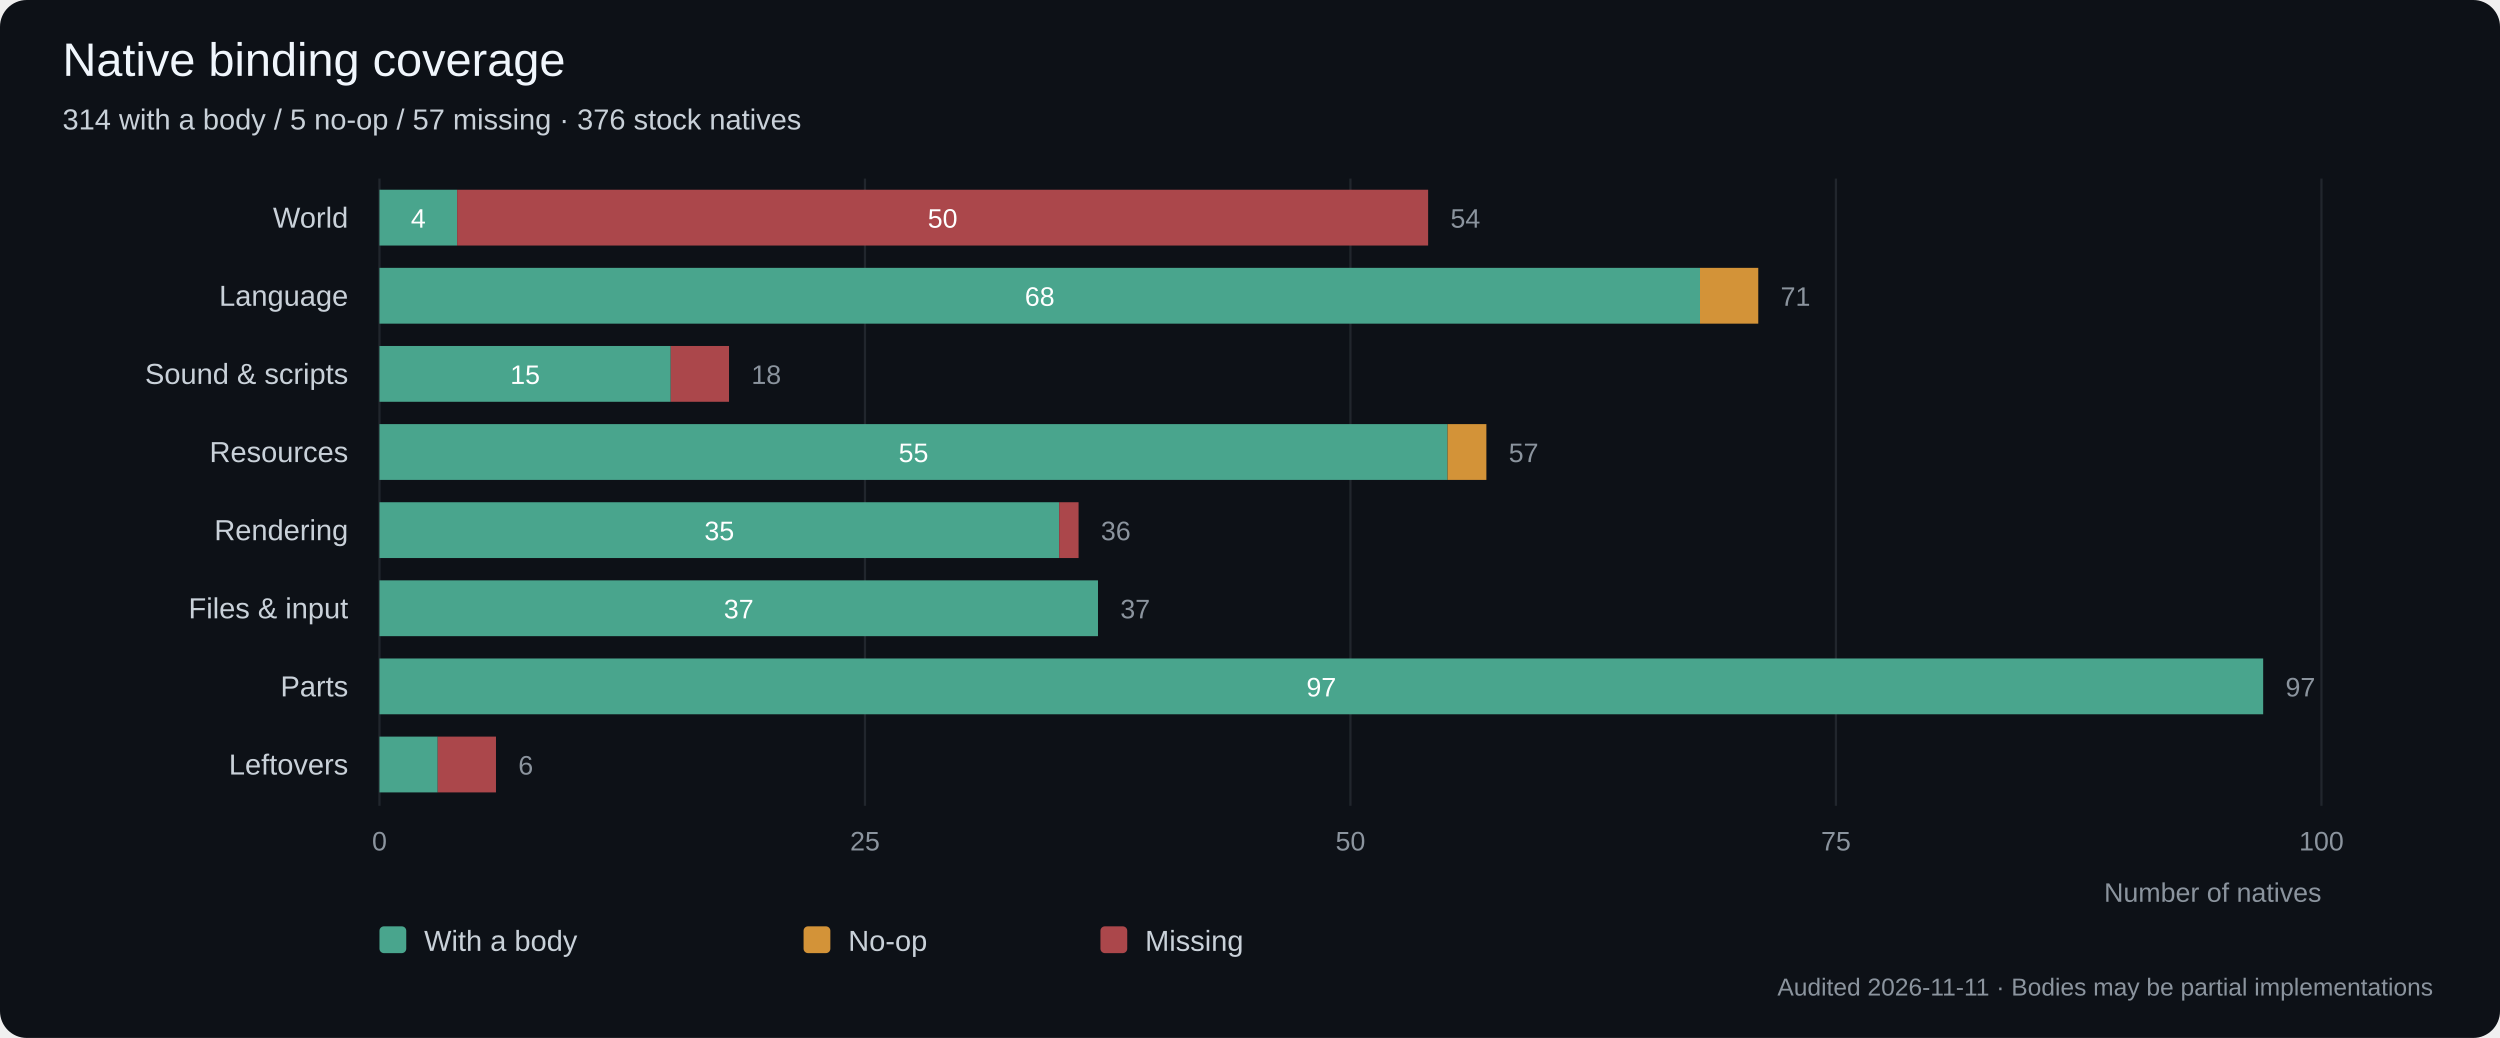
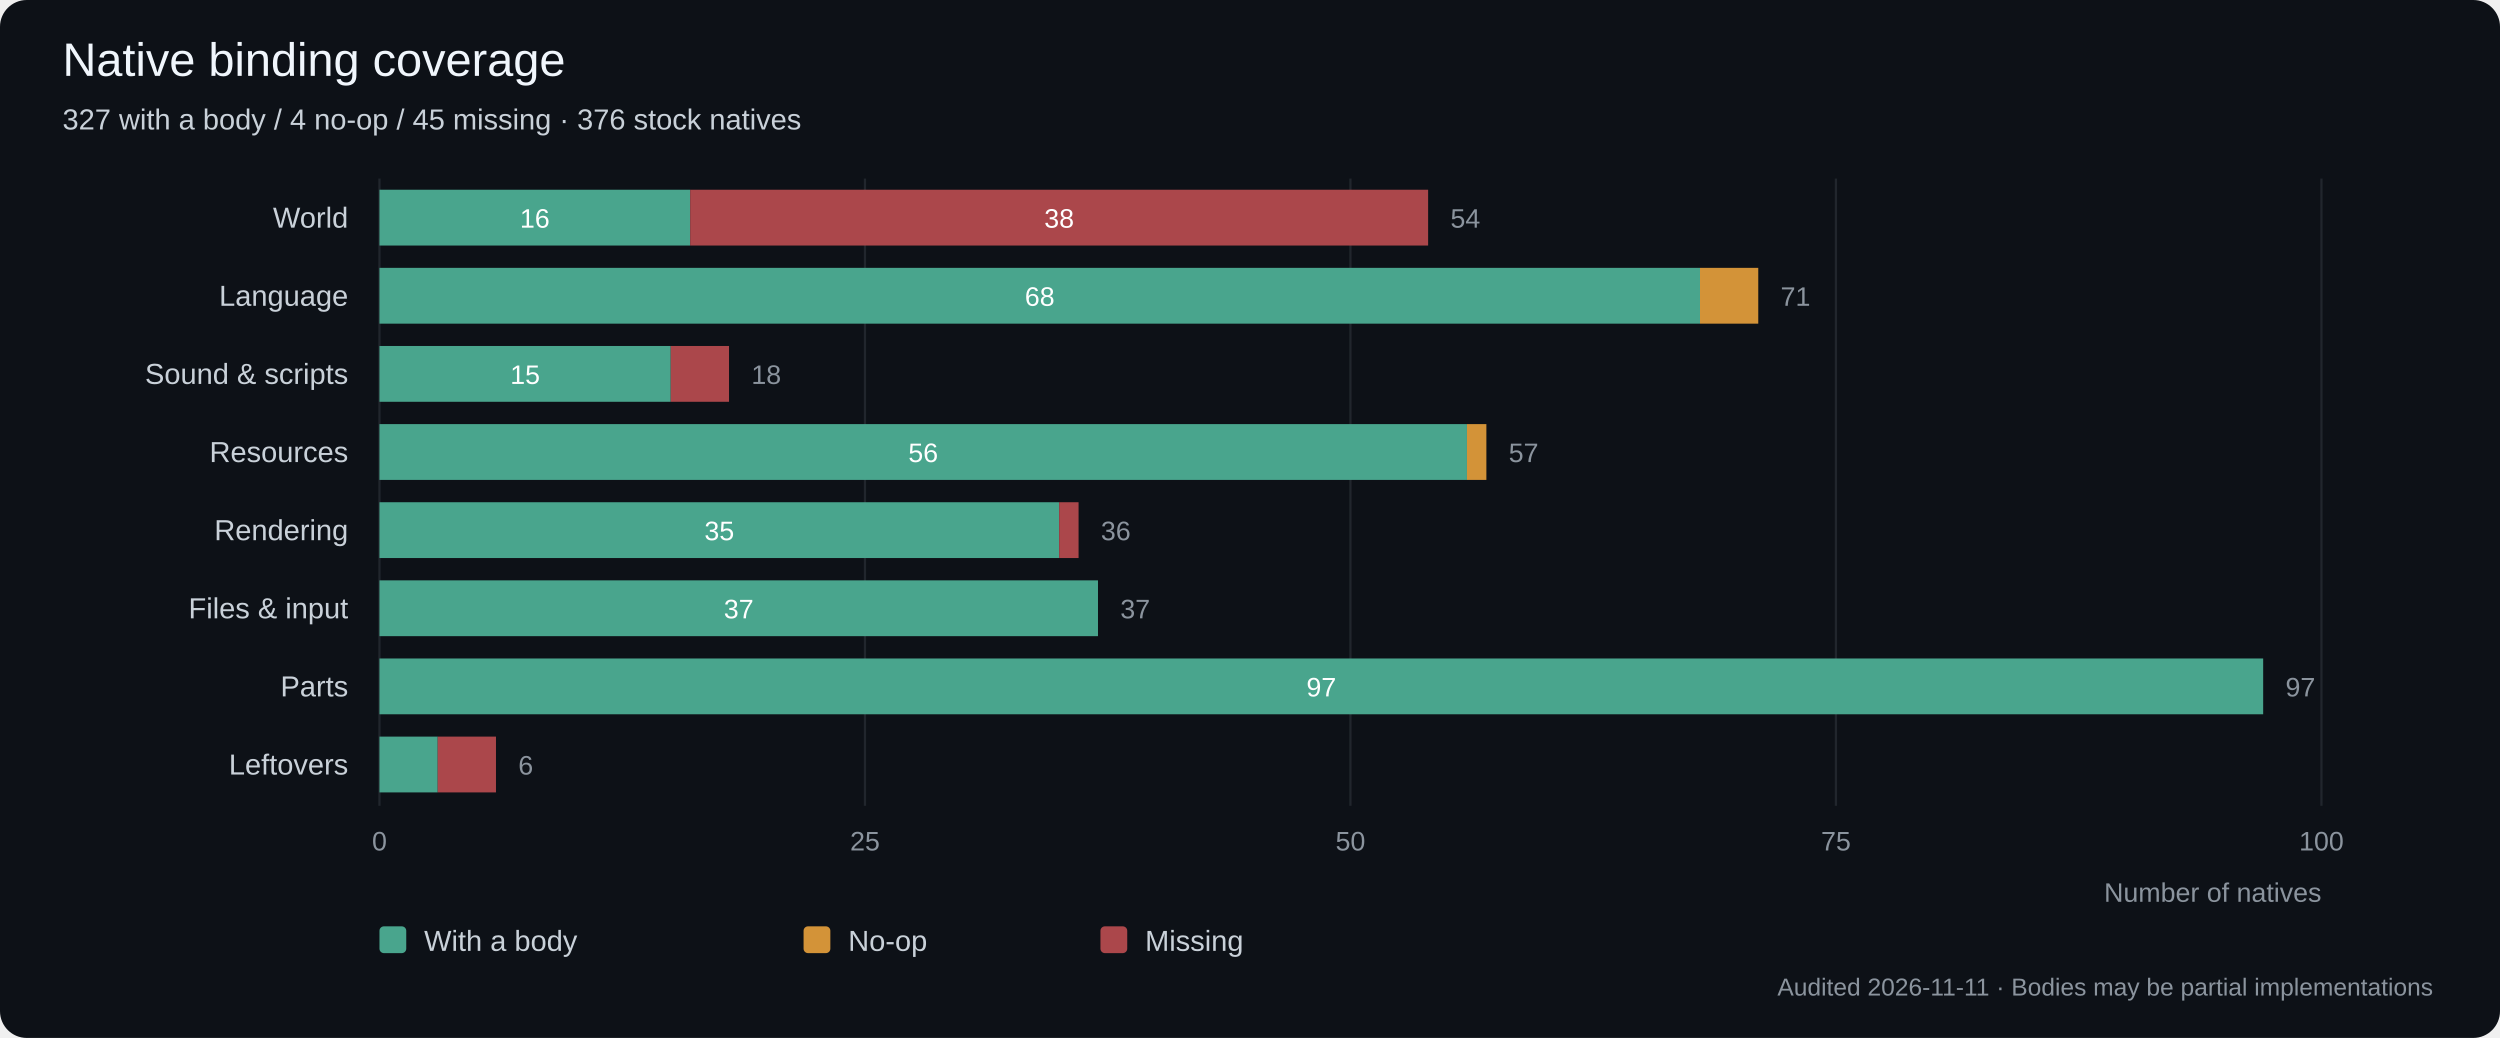
<svg xmlns="http://www.w3.org/2000/svg" width="1120" height="465" viewBox="0 0 1120 465" role="img" aria-labelledby="title desc">
  <rect width="1120" height="465" rx="12" fill="#0d1117" />
  <g font-family="Segoe UI,Arial,sans-serif">
    <text x="28" y="34" font-size="21" fill="#f0f6fc" text-anchor="start">Native binding coverage</text>
-     <text x="28" y="58" font-size="13" fill="#c9d1d9" text-anchor="start">314 with a body  /  5 no-op  /  57 missing  ·  376 stock natives</text>
+     <text x="28" y="58" font-size="13" fill="#c9d1d9" text-anchor="start">327 with a body  /  4 no-op  /  45 missing  ·  376 stock natives</text>
    <line x1="170.0" x2="170.0" y1="80" y2="361" stroke="#21262d" />
    <text x="170.0" y="381" font-size="12" fill="#8b949e" text-anchor="middle">0</text>
    <line x1="387.5" x2="387.5" y1="80" y2="361" stroke="#21262d" />
    <text x="387.5" y="381" font-size="12" fill="#8b949e" text-anchor="middle">25</text>
    <line x1="605.0" x2="605.0" y1="80" y2="361" stroke="#21262d" />
    <text x="605.0" y="381" font-size="12" fill="#8b949e" text-anchor="middle">50</text>
    <line x1="822.5" x2="822.5" y1="80" y2="361" stroke="#21262d" />
    <text x="822.5" y="381" font-size="12" fill="#8b949e" text-anchor="middle">75</text>
    <line x1="1040.0" x2="1040.0" y1="80" y2="361" stroke="#21262d" />
    <text x="1040.0" y="381" font-size="12" fill="#8b949e" text-anchor="middle">100</text>
    <text x="156" y="102" font-size="13" fill="#c9d1d9" text-anchor="end">World</text>
-     <rect x="170" y="85" width="34.8" height="25" fill="#49a58d" />
-     <text x="187.4" y="102" font-size="12" fill="#ffffff" text-anchor="middle">4</text>
-     <rect x="204.8" y="85" width="435" height="25" fill="#ab474b" />
-     <text x="422.3" y="102" font-size="12" fill="#ffffff" text-anchor="middle">50</text>
+     <rect x="170" y="85" width="139.2" height="25" fill="#49a58d" />
+     <text x="239.6" y="102" font-size="12" fill="#ffffff" text-anchor="middle">16</text>
+     <rect x="309.2" y="85" width="330.6" height="25" fill="#ab474b" />
+     <text x="474.5" y="102" font-size="12" fill="#ffffff" text-anchor="middle">38</text>
    <text x="649.8" y="102" font-size="12" fill="#8b949e" text-anchor="start">54</text>
    <text x="156" y="137" font-size="13" fill="#c9d1d9" text-anchor="end">Language</text>
    <rect x="170" y="120" width="591.6" height="25" fill="#49a58d" />
    <text x="465.8" y="137" font-size="12" fill="#ffffff" text-anchor="middle">68</text>
    <rect x="761.6" y="120" width="26.1" height="25" fill="#d39338" />
    <text x="797.7" y="137" font-size="12" fill="#8b949e" text-anchor="start">71</text>
    <text x="156" y="172" font-size="13" fill="#c9d1d9" text-anchor="end">Sound &amp; scripts</text>
    <rect x="170" y="155" width="130.5" height="25" fill="#49a58d" />
    <text x="235.25" y="172" font-size="12" fill="#ffffff" text-anchor="middle">15</text>
    <rect x="300.5" y="155" width="26.1" height="25" fill="#ab474b" />
    <text x="336.6" y="172" font-size="12" fill="#8b949e" text-anchor="start">18</text>
    <text x="156" y="207" font-size="13" fill="#c9d1d9" text-anchor="end">Resources</text>
-     <rect x="170" y="190" width="478.5" height="25" fill="#49a58d" />
-     <text x="409.25" y="207" font-size="12" fill="#ffffff" text-anchor="middle">55</text>
-     <rect x="648.5" y="190" width="17.4" height="25" fill="#d39338" />
+     <rect x="170" y="190" width="487.2" height="25" fill="#49a58d" />
+     <text x="413.6" y="207" font-size="12" fill="#ffffff" text-anchor="middle">56</text>
+     <rect x="657.2" y="190" width="8.7" height="25" fill="#d39338" />
    <text x="675.9" y="207" font-size="12" fill="#8b949e" text-anchor="start">57</text>
    <text x="156" y="242" font-size="13" fill="#c9d1d9" text-anchor="end">Rendering</text>
    <rect x="170" y="225" width="304.5" height="25" fill="#49a58d" />
    <text x="322.25" y="242" font-size="12" fill="#ffffff" text-anchor="middle">35</text>
    <rect x="474.5" y="225" width="8.7" height="25" fill="#ab474b" />
    <text x="493.2" y="242" font-size="12" fill="#8b949e" text-anchor="start">36</text>
    <text x="156" y="277" font-size="13" fill="#c9d1d9" text-anchor="end">Files &amp; input</text>
    <rect x="170" y="260" width="321.9" height="25" fill="#49a58d" />
    <text x="330.95" y="277" font-size="12" fill="#ffffff" text-anchor="middle">37</text>
    <text x="501.9" y="277" font-size="12" fill="#8b949e" text-anchor="start">37</text>
    <text x="156" y="312" font-size="13" fill="#c9d1d9" text-anchor="end">Parts</text>
    <rect x="170" y="295" width="843.9" height="25" fill="#49a58d" />
    <text x="591.95" y="312" font-size="12" fill="#ffffff" text-anchor="middle">97</text>
    <text x="1023.9" y="312" font-size="12" fill="#8b949e" text-anchor="start">97</text>
    <text x="156" y="347" font-size="13" fill="#c9d1d9" text-anchor="end">Leftovers</text>
    <rect x="170" y="330" width="26.1" height="25" fill="#49a58d" />
    <rect x="196.1" y="330" width="26.1" height="25" fill="#ab474b" />
    <text x="232.2" y="347" font-size="12" fill="#8b949e" text-anchor="start">6</text>
    <text x="1040" y="404" font-size="12" fill="#8b949e" text-anchor="end">Number of natives</text>
    <rect x="170" y="415" width="12" height="12" rx="2" fill="#49a58d" />
    <text x="190" y="426" font-size="13" fill="#c9d1d9" text-anchor="start">With a body</text>
    <rect x="360" y="415" width="12" height="12" rx="2" fill="#d39338" />
    <text x="380" y="426" font-size="13" fill="#c9d1d9" text-anchor="start">No-op</text>
    <rect x="493" y="415" width="12" height="12" rx="2" fill="#ab474b" />
    <text x="513" y="426" font-size="13" fill="#c9d1d9" text-anchor="start">Missing</text>
    <text x="1090" y="446" font-size="11" fill="#8b949e" text-anchor="end">Audited 2026-11-11 · Bodies may be partial implementations</text>
  </g>
</svg>
